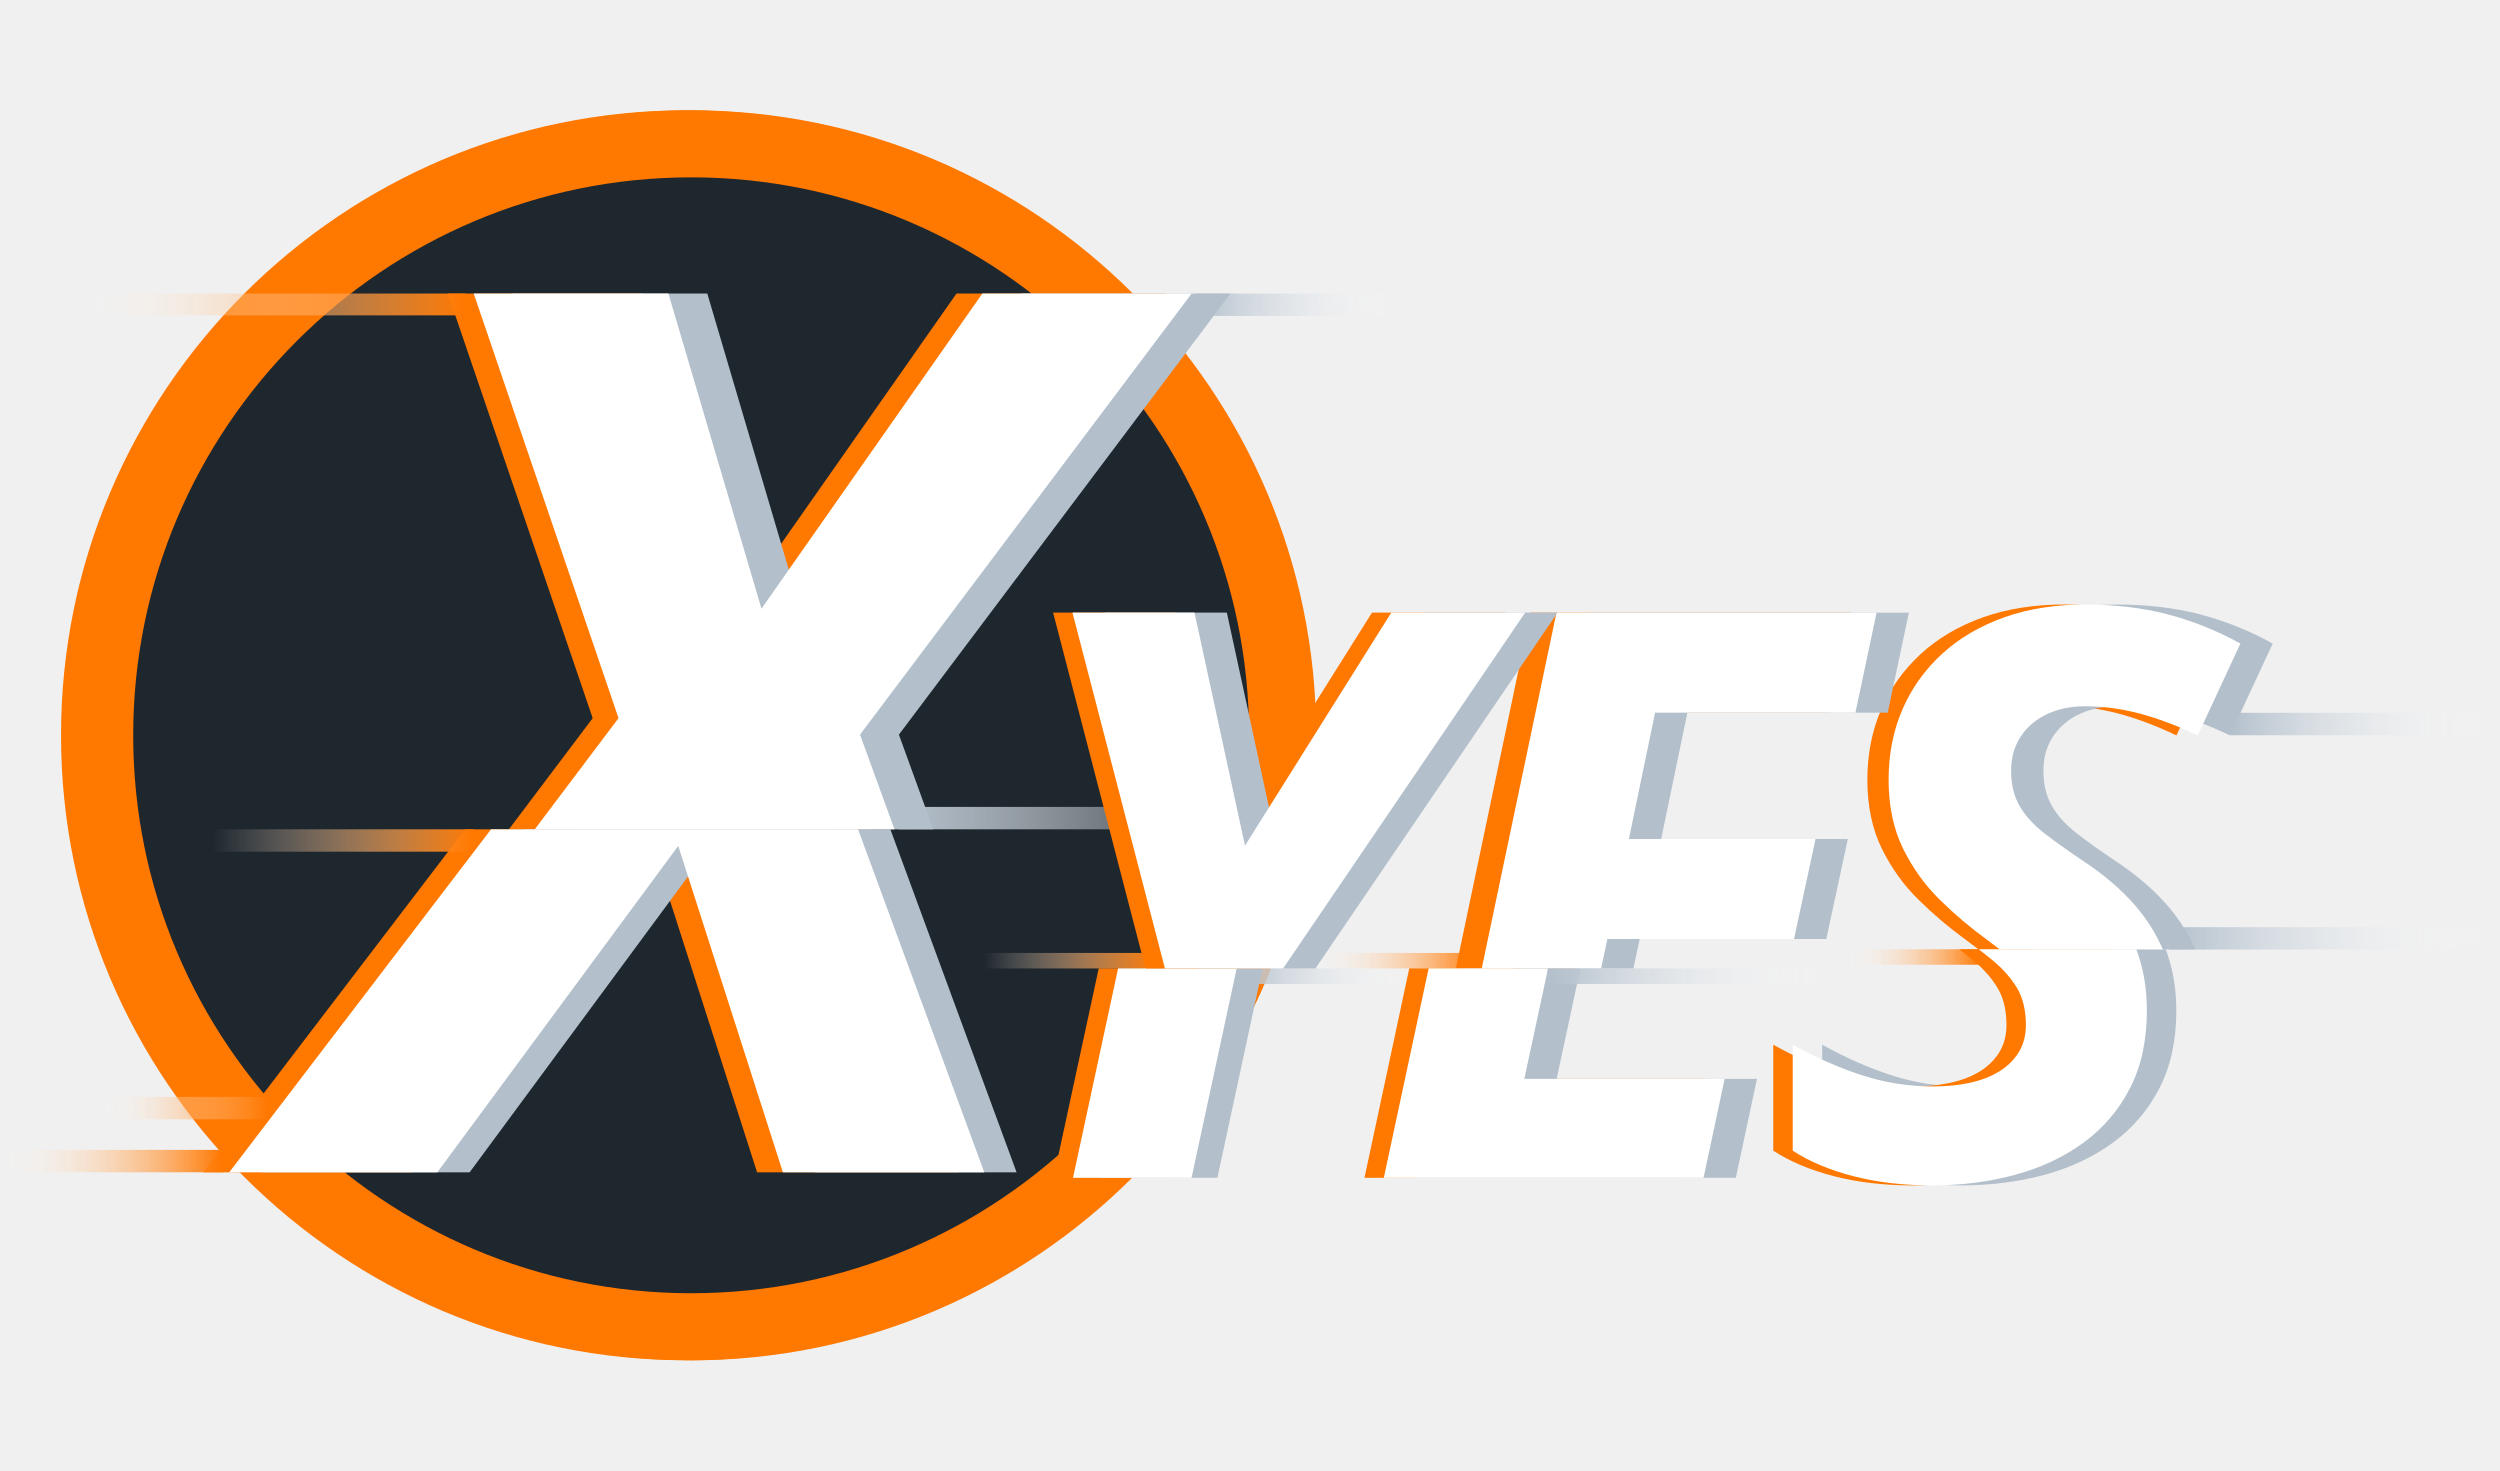
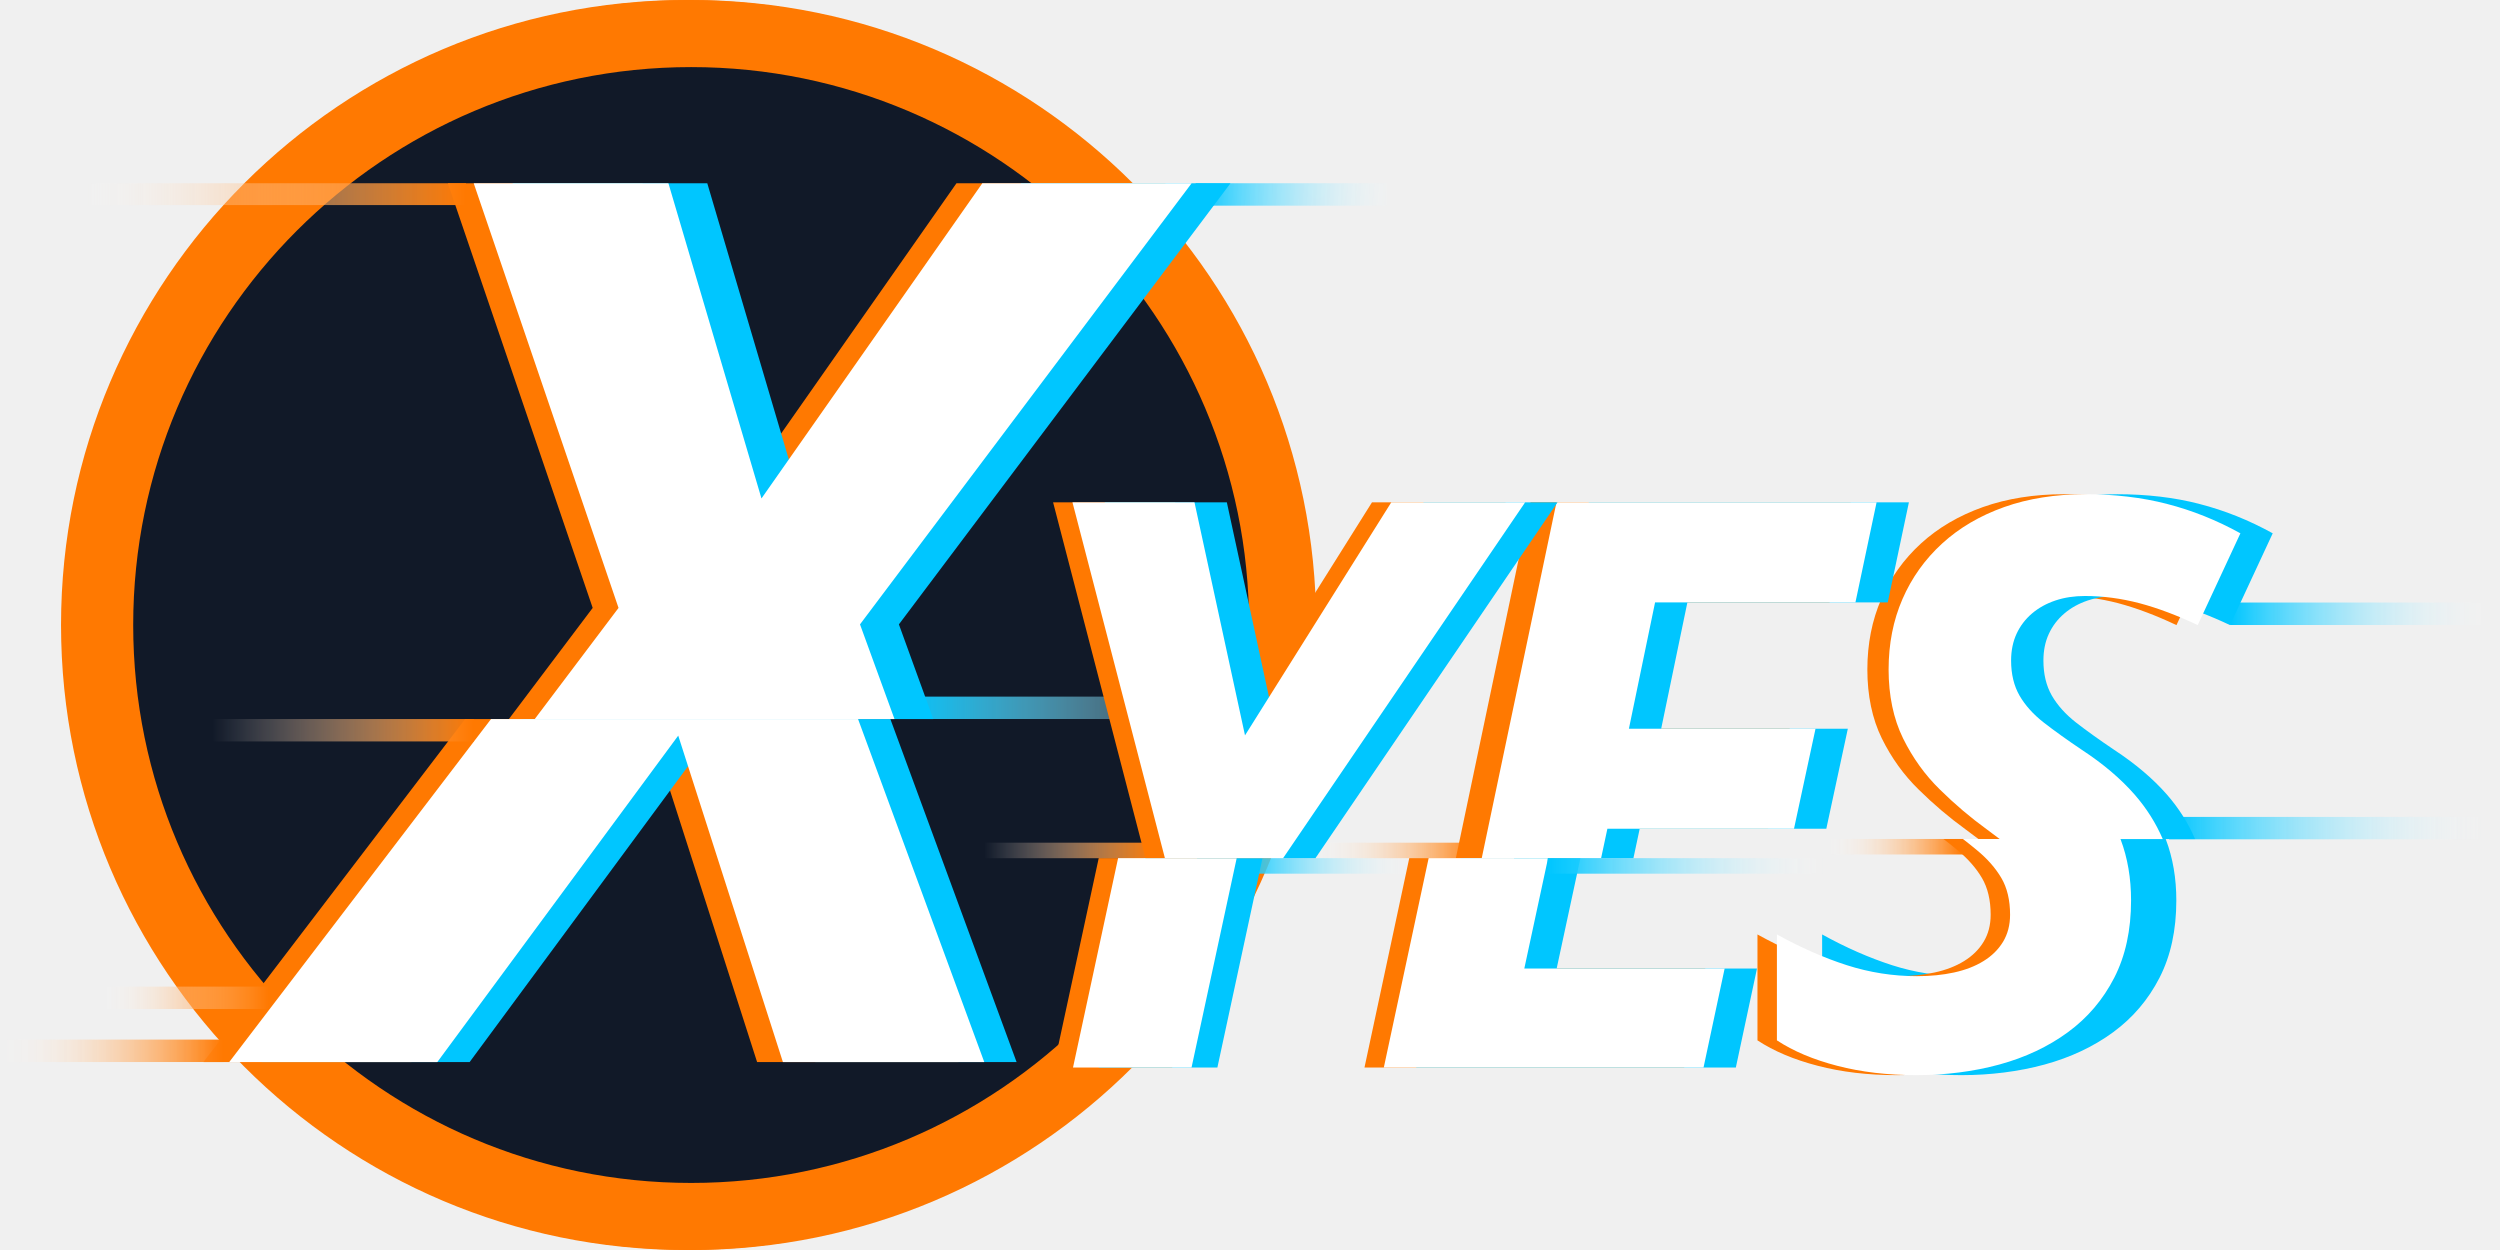
- <svg xmlns="http://www.w3.org/2000/svg" width="68" height="40" viewBox="0 0 68 40" fill="none">
-   <path d="M18.66 36.381C27.707 36.381 35.042 29.047 35.042 20C35.042 10.953 27.707 3.619 18.66 3.619C9.613 3.619 2.279 10.953 2.279 20C2.279 29.047 9.613 36.381 18.66 36.381Z" fill="#1F272E" />
-   <path d="M18.661 36.999C9.286 36.999 1.66 29.373 1.66 19.999C1.66 10.625 9.287 3 18.661 3C28.034 3 35.661 10.626 35.661 20C35.661 29.375 28.035 37.001 18.661 37.001V36.999ZM18.661 4.238C9.969 4.238 2.899 11.309 2.899 20C2.899 28.691 9.969 35.762 18.661 35.762C27.352 35.762 34.423 28.691 34.423 20C34.423 11.309 27.352 4.238 18.661 4.238Z" fill="#FF7800" />
-   <path d="M18.799 36.088C27.684 36.088 34.887 28.885 34.887 20C34.887 11.115 27.684 3.912 18.799 3.912C9.914 3.912 2.711 11.115 2.711 20C2.711 28.885 9.914 36.088 18.799 36.088Z" fill="#1F272E" />
-   <path d="M18.799 36.999C9.425 36.999 1.799 29.373 1.799 19.999C1.799 10.625 9.425 3 18.799 3C28.173 3 35.8 10.626 35.8 20C35.8 29.374 28.173 37.001 18.799 37.001V36.999ZM18.799 4.824C10.432 4.824 3.623 11.632 3.623 20C3.623 28.369 10.431 35.176 18.799 35.176C27.168 35.176 33.975 28.369 33.975 20C33.975 11.632 27.167 4.824 18.799 4.824Z" fill="#FF7800" />
-   <path d="M37.715 7.984H32.522V8.593H37.715V7.984Z" fill="url(#paint0_linear_251_224251)" />
-   <path d="M34.47 21.948H24.444V22.557H34.47V21.948Z" fill="url(#paint1_linear_251_224251)" />
-   <path d="M12.652 22.557L5.533 31.887H11.193L17.746 23.008L20.593 31.887H26.07L22.635 22.557H12.652Z" fill="#FF7800" />
-   <path d="M13.84 22.558H23.627L22.691 19.982L31.709 7.985H26.016L20.009 16.557L17.478 7.985H12.182L16.121 19.534L13.841 22.559L13.84 22.558Z" fill="#FF7800" />
-   <path d="M15.599 22.558H25.385L24.45 19.982L33.469 7.985H27.775L21.769 16.557L19.238 7.985H13.941L17.88 19.534L15.601 22.559L15.599 22.558Z" fill="#B3C0CC" />
-   <path d="M14.235 22.557L7.114 31.887H12.774L19.328 23.008L22.174 31.887H27.651L24.218 22.557H14.235Z" fill="#B3C0CC" />
-   <path d="M13.356 22.557L6.235 31.887H11.895L18.448 23.008L21.295 31.887H26.772L23.339 22.557H13.356Z" fill="white" />
-   <path d="M14.543 22.558H24.33L23.392 19.982L32.412 7.985H26.719L20.712 16.557L18.181 7.985H12.885L16.824 19.534L14.544 22.559L14.543 22.558Z" fill="white" />
-   <path d="M12.892 22.557H5.784V23.166H12.892V22.557Z" fill="url(#paint2_linear_251_224251)" />
-   <path d="M12.675 7.984H2.133V8.578H12.675V7.984Z" fill="url(#paint3_linear_251_224251)" />
-   <path d="M6.077 31.277H0V31.886H6.077V31.277Z" fill="url(#paint4_linear_251_224251)" />
-   <path d="M7.308 29.835H2.746V30.445H7.308V29.835Z" fill="url(#paint5_linear_251_224251)" />
-   <path d="M58.365 16.705C57.681 16.53 56.937 16.443 56.135 16.443C55.333 16.443 54.593 16.558 53.937 16.792C53.282 17.025 52.718 17.354 52.25 17.783C51.781 18.212 51.422 18.714 51.17 19.294C50.919 19.872 50.792 20.512 50.792 21.212C50.792 21.912 50.923 22.55 51.185 23.082C51.448 23.614 51.782 24.081 52.192 24.48C52.599 24.881 53.02 25.236 53.454 25.551C53.58 25.645 53.7 25.735 53.816 25.823H58.249C58.065 25.392 57.811 24.988 57.484 24.613C57.105 24.18 56.627 23.775 56.052 23.397C55.647 23.126 55.302 22.877 55.013 22.653C54.726 22.429 54.506 22.184 54.353 21.919C54.201 21.655 54.124 21.338 54.124 20.967C54.124 20.695 54.173 20.452 54.273 20.238C54.372 20.024 54.512 19.84 54.692 19.686C54.873 19.532 55.086 19.415 55.331 19.333C55.575 19.251 55.843 19.21 56.134 19.21C56.623 19.21 57.118 19.277 57.619 19.408C58.118 19.541 58.645 19.739 59.2 20.003L60.361 17.505C59.716 17.148 59.049 16.882 58.365 16.706L58.363 16.704L58.365 16.705Z" fill="#FF7800" />
-   <path d="M29.885 26.341L28.656 32.036H31.883L33.109 26.341H29.885Z" fill="#FF7800" />
-   <path d="M31.459 25.92H26.771V26.342H31.459V25.92Z" fill="url(#paint6_linear_251_224251)" />
-   <path d="M40.301 25.92H35.701V26.342H40.301V25.92Z" fill="url(#paint7_linear_251_224251)" />
-   <path d="M53.897 25.82H50.168V26.241H53.897V25.82Z" fill="url(#paint8_linear_251_224251)" />
-   <path d="M67.694 25.219H58.998V25.828H67.694V25.219Z" fill="url(#paint9_linear_251_224251)" />
-   <path d="M67.729 19.388H60.658V19.999H67.729V19.388Z" fill="url(#paint10_linear_251_224251)" />
-   <path d="M58.902 25.82H54.621C54.758 25.925 54.886 26.027 55.006 26.126C55.285 26.357 55.505 26.608 55.666 26.877C55.825 27.147 55.905 27.481 55.905 27.881C55.905 28.16 55.841 28.406 55.713 28.616C55.586 28.826 55.408 29.002 55.181 29.142C54.954 29.282 54.686 29.385 54.378 29.452C54.07 29.519 53.735 29.551 53.374 29.551C52.721 29.551 52.083 29.452 51.463 29.252C50.843 29.052 50.208 28.774 49.562 28.417V31.298C50.01 31.591 50.557 31.823 51.208 31.991C51.856 32.159 52.572 32.243 53.352 32.243C54.133 32.243 54.908 32.147 55.614 31.954C56.319 31.762 56.942 31.469 57.477 31.077C58.012 30.684 58.433 30.191 58.739 29.594C59.044 28.999 59.196 28.296 59.196 27.49C59.196 26.888 59.102 26.338 58.914 25.839C58.91 25.832 58.907 25.825 58.905 25.817L58.901 25.82H58.902Z" fill="#B3C0CC" />
-   <path d="M38.377 26.341H33.638V26.763H38.377V26.341Z" fill="url(#paint11_linear_251_224251)" />
-   <path d="M41.579 26.341H38.332L37.114 32.036H45.81L46.385 29.345H40.935L41.58 26.341H41.579Z" fill="#FF7800" />
-   <path d="M42.986 26.341H39.737L38.52 32.036H47.215L47.79 29.345H42.341L42.987 26.341H42.986Z" fill="#B3C0CC" />
-   <path d="M49.764 19.383L50.339 16.664H41.632L39.599 26.343H42.847L43.016 25.541H48.092L48.679 22.821H43.6L44.315 19.384H49.764V19.383Z" fill="#FF7800" />
-   <path d="M42.107 26.341H38.859L37.64 32.036H46.336L46.91 29.345H41.461L42.107 26.341Z" fill="white" />
-   <path d="M51.347 19.383L51.922 16.664H43.215L41.182 26.343H44.429L44.6 25.541H49.676L50.261 22.821H45.184L45.897 19.384H51.347V19.383Z" fill="#B3C0CC" />
-   <path d="M57.573 25.82H53.293C53.429 25.925 53.557 26.027 53.677 26.126C53.957 26.357 54.177 26.608 54.337 26.877C54.496 27.147 54.576 27.481 54.576 27.881C54.576 28.16 54.512 28.406 54.384 28.616C54.257 28.826 54.079 29.002 53.852 29.142C53.625 29.282 53.358 29.385 53.049 29.452C52.741 29.519 52.406 29.551 52.044 29.551C51.391 29.551 50.754 29.452 50.133 29.252C49.513 29.052 48.878 28.774 48.233 28.417V31.298C48.68 31.591 49.227 31.823 49.878 31.991C50.526 32.159 51.243 32.243 52.023 32.243C52.802 32.243 53.578 32.147 54.284 31.954C54.989 31.762 55.612 31.469 56.147 31.077C56.682 30.684 57.103 30.191 57.409 29.594C57.714 28.999 57.866 28.296 57.866 27.49C57.866 26.888 57.772 26.338 57.584 25.839C57.58 25.832 57.577 25.825 57.575 25.817L57.572 25.82H57.573Z" fill="#FF7800" />
-   <path d="M50.468 19.383L51.043 16.664H42.336L40.303 26.343H43.55L43.721 25.541H48.797L49.382 22.821H44.306L45.018 19.384H50.468V19.383Z" fill="white" />
-   <path d="M59.822 16.705C59.138 16.53 58.394 16.443 57.592 16.443C56.79 16.443 56.05 16.558 55.394 16.792C54.739 17.025 54.175 17.354 53.707 17.783C53.238 18.212 52.879 18.714 52.627 19.294C52.376 19.872 52.249 20.512 52.249 21.212C52.249 21.912 52.38 22.55 52.642 23.082C52.905 23.614 53.239 24.081 53.649 24.48C54.056 24.881 54.477 25.236 54.911 25.551C55.036 25.645 55.157 25.735 55.273 25.823H59.706C59.522 25.392 59.268 24.988 58.941 24.613C58.562 24.18 58.084 23.775 57.509 23.397C57.104 23.126 56.759 22.877 56.47 22.653C56.183 22.429 55.963 22.184 55.81 21.919C55.658 21.655 55.581 21.338 55.581 20.967C55.581 20.695 55.63 20.452 55.73 20.238C55.829 20.024 55.969 19.84 56.15 19.686C56.33 19.532 56.543 19.415 56.788 19.333C57.032 19.251 57.3 19.21 57.591 19.21C58.08 19.21 58.575 19.277 59.076 19.408C59.575 19.541 60.102 19.739 60.657 20.003L61.818 17.505C61.173 17.148 60.506 16.882 59.822 16.706L59.82 16.704L59.822 16.705Z" fill="#B3C0CC" />
-   <path d="M58.102 25.82H53.821C53.958 25.925 54.086 26.027 54.205 26.126C54.485 26.357 54.705 26.608 54.865 26.877C55.024 27.147 55.104 27.481 55.104 27.881C55.104 28.16 55.04 28.406 54.913 28.616C54.785 28.826 54.608 29.002 54.38 29.142C54.153 29.282 53.886 29.385 53.578 29.452C53.27 29.519 52.934 29.551 52.573 29.551C51.92 29.551 51.283 29.452 50.663 29.252C50.042 29.052 49.408 28.774 48.762 28.417V31.298C49.209 31.591 49.756 31.823 50.407 31.991C51.056 32.159 51.771 32.243 52.552 32.243C53.332 32.243 54.108 32.147 54.813 31.954C55.519 31.762 56.141 31.469 56.676 31.077C57.212 30.684 57.632 30.191 57.938 29.594C58.243 28.999 58.395 28.296 58.395 27.49C58.395 26.888 58.301 26.338 58.114 25.839C58.11 25.832 58.107 25.825 58.105 25.817L58.1 25.82H58.102Z" fill="white" />
-   <path d="M58.942 16.705C58.258 16.53 57.514 16.443 56.712 16.443C55.91 16.443 55.17 16.558 54.514 16.792C53.859 17.025 53.295 17.354 52.827 17.783C52.358 18.212 51.999 18.714 51.747 19.294C51.496 19.872 51.37 20.512 51.37 21.212C51.37 21.912 51.501 22.55 51.763 23.082C52.026 23.614 52.36 24.081 52.77 24.48C53.177 24.881 53.598 25.236 54.032 25.551C54.158 25.645 54.278 25.735 54.394 25.823H58.827C58.643 25.392 58.389 24.988 58.062 24.613C57.683 24.18 57.206 23.775 56.63 23.397C56.225 23.126 55.88 22.877 55.591 22.653C55.304 22.429 55.084 22.184 54.931 21.919C54.779 21.655 54.702 21.338 54.702 20.967C54.702 20.695 54.752 20.452 54.851 20.238C54.95 20.024 55.09 19.84 55.27 19.686C55.451 19.532 55.664 19.415 55.909 19.333C56.153 19.251 56.421 19.21 56.712 19.21C57.202 19.21 57.696 19.277 58.197 19.408C58.697 19.541 59.224 19.739 59.778 20.003L60.939 17.505C60.293 17.148 59.627 16.882 58.943 16.706L58.941 16.704L58.942 16.705Z" fill="white" />
-   <path d="M49.647 26.341H42.098V26.763H49.647V26.341Z" fill="url(#paint12_linear_251_224251)" />
-   <path d="M31.115 26.341L29.887 32.036H33.113L34.34 26.341H31.115Z" fill="#B3C0CC" />
-   <path d="M30.412 26.341L29.186 32.036H32.41L33.638 26.341H30.412Z" fill="white" />
-   <path d="M31.152 26.342H34.377L34.381 26.332L40.957 16.663H37.318L33.337 23.002L31.963 16.663H28.644L31.155 26.332L31.153 26.342H31.152Z" fill="#FF7800" />
-   <path d="M32.559 26.342H35.785L35.787 26.332L42.365 16.663H38.724L34.743 23.002L33.37 16.663H30.049L32.561 26.332L32.559 26.342Z" fill="#B3C0CC" />
-   <path d="M31.679 26.342H34.905L34.907 26.332L41.484 16.663H37.843L33.864 23.002L32.49 16.663H29.171L31.683 26.332L31.679 26.342Z" fill="white" />
+ <svg xmlns="http://www.w3.org/2000/svg" width="68" height="34" viewBox="0 0 68 34" fill="none">
+   <path d="M18.66 33.382C27.707 33.382 35.042 26.047 35.042 17C35.042 7.953 27.707 0.619 18.66 0.619C9.613 0.619 2.279 7.953 2.279 17C2.279 26.047 9.613 33.382 18.66 33.382Z" fill="#111928" />
+   <path d="M18.661 34C9.286 34 1.66 26.374 1.66 17C1.66 7.625 9.287 0 18.661 0C28.034 0 35.661 7.626 35.661 17C35.661 26.375 28.035 34.001 18.661 34.001V34ZM18.661 1.238C9.969 1.238 2.899 8.309 2.899 17C2.899 25.692 9.969 32.763 18.661 32.763C27.352 32.763 34.423 25.692 34.423 17C34.423 8.309 27.352 1.238 18.661 1.238Z" fill="#FF7901" />
+   <path d="M18.799 33.089C27.684 33.089 34.887 25.886 34.887 17C34.887 8.115 27.684 0.912 18.799 0.912C9.914 0.912 2.711 8.115 2.711 17C2.711 25.886 9.914 33.089 18.799 33.089Z" fill="#111928" />
+   <path d="M18.799 34C9.425 34 1.799 26.373 1.799 17C1.799 7.625 9.425 0 18.799 0C28.173 0 35.8 7.627 35.8 17C35.8 26.375 28.173 34.001 18.799 34.001V34ZM18.799 1.825C10.432 1.825 3.623 8.632 3.623 17C3.623 25.369 10.431 32.176 18.799 32.176C27.168 32.176 33.975 25.369 33.975 17C33.975 8.632 27.167 1.825 18.799 1.825Z" fill="#FF7901" />
+   <path d="M37.715 4.984H32.522V5.594H37.715V4.984Z" fill="url(#paint0_linear_1200_53276)" />
+   <path d="M34.47 18.948H24.444V19.557H34.47V18.948Z" fill="url(#paint1_linear_1200_53276)" />
+   <path d="M12.652 19.558L5.533 28.888H11.193L17.746 20.009L20.593 28.888H26.07L22.635 19.558H12.652Z" fill="#FF7901" />
+   <path d="M13.84 19.558H23.627L22.691 16.983L31.709 4.985H26.016L20.009 13.558L17.478 4.985H12.182L16.121 16.535L13.841 19.559L13.84 19.558Z" fill="#FF7901" />
+   <path d="M15.599 19.558H25.385L24.45 16.983L33.469 4.985H27.775L21.769 13.558L19.238 4.985H13.941L17.88 16.535L15.601 19.559L15.599 19.558Z" fill="#00C6FF" />
+   <path d="M14.235 19.558L7.114 28.888H12.774L19.328 20.009L22.174 28.888H27.651L24.218 19.558H14.235Z" fill="#00C6FF" />
+   <path d="M13.356 19.558L6.235 28.888H11.895L18.448 20.009L21.295 28.888H26.772L23.339 19.558H13.356Z" fill="white" />
+   <path d="M14.543 19.558H24.33L23.392 16.983L32.412 4.985H26.719L20.712 13.558L18.181 4.985H12.885L16.824 16.535L14.544 19.559L14.543 19.558Z" fill="white" />
+   <path d="M12.892 19.558H5.784V20.167H12.892V19.558Z" fill="url(#paint2_linear_1200_53276)" />
+   <path d="M12.675 4.984H2.133V5.578H12.675V4.984Z" fill="url(#paint3_linear_1200_53276)" />
+   <path d="M6.077 28.277H0V28.887H6.077V28.277Z" fill="url(#paint4_linear_1200_53276)" />
+   <path d="M7.308 26.836H2.746V27.445H7.308V26.836Z" fill="url(#paint5_linear_1200_53276)" />
+   <path d="M58.365 13.706C57.681 13.53 56.937 13.443 56.135 13.443C55.333 13.443 54.593 13.559 53.937 13.792C53.282 14.025 52.718 14.355 52.25 14.783C51.781 15.212 51.422 15.715 51.17 16.295C50.919 16.872 50.792 17.512 50.792 18.212C50.792 18.913 50.923 19.55 51.185 20.083C51.448 20.615 51.782 21.081 52.192 21.48C52.599 21.882 53.02 22.237 53.454 22.552C53.58 22.645 53.7 22.735 53.816 22.823H58.249C58.065 22.393 57.811 21.988 57.484 21.613C57.105 21.18 56.627 20.776 56.052 20.398C55.647 20.126 55.302 19.878 55.013 19.654C54.726 19.43 54.506 19.184 54.353 18.92C54.201 18.655 54.124 18.338 54.124 17.967C54.124 17.695 54.173 17.452 54.273 17.238C54.372 17.024 54.512 16.841 54.692 16.687C54.873 16.533 55.086 16.415 55.331 16.333C55.575 16.251 55.843 16.211 56.134 16.211C56.623 16.211 57.118 16.277 57.619 16.408C58.118 16.541 58.645 16.74 59.2 17.003L60.361 14.506C59.716 14.149 59.049 13.882 58.365 13.707L58.363 13.705L58.365 13.706Z" fill="#FF7901" />
+   <path d="M29.885 23.342L28.656 29.036H31.883L33.109 23.342H29.885Z" fill="#FF7901" />
+   <path d="M31.459 22.921H26.771V23.343H31.459V22.921Z" fill="url(#paint6_linear_1200_53276)" />
+   <path d="M40.301 22.921H35.701V23.343H40.301V22.921Z" fill="url(#paint7_linear_1200_53276)" />
+   <path d="M53.402 22.82H49.673V23.242H53.402V22.82Z" fill="url(#paint8_linear_1200_53276)" />
+   <path d="M67.694 22.22H58.998V22.829H67.694V22.22Z" fill="url(#paint9_linear_1200_53276)" />
+   <path d="M67.729 16.389H60.658V17H67.729V16.389Z" fill="url(#paint10_linear_1200_53276)" />
+   <path d="M58.902 22.82H54.621C54.758 22.926 54.886 23.027 55.006 23.127C55.285 23.358 55.505 23.608 55.666 23.878C55.825 24.147 55.905 24.482 55.905 24.881C55.905 25.161 55.841 25.406 55.713 25.617C55.586 25.827 55.408 26.002 55.181 26.142C54.954 26.282 54.686 26.385 54.378 26.452C54.07 26.519 53.735 26.552 53.374 26.552C52.721 26.552 52.083 26.452 51.463 26.253C50.843 26.053 50.208 25.774 49.562 25.417V28.298C50.01 28.592 50.557 28.823 51.208 28.991C51.856 29.16 52.572 29.244 53.352 29.244C54.133 29.244 54.908 29.148 55.614 28.955C56.319 28.762 56.942 28.469 57.477 28.077C58.012 27.685 58.433 27.191 58.739 26.594C59.044 25.999 59.196 25.297 59.196 24.491C59.196 23.889 59.102 23.338 58.914 22.84C58.91 22.833 58.907 22.826 58.905 22.817L58.901 22.82H58.902Z" fill="#00C6FF" />
+   <path d="M38.377 23.342H33.638V23.764H38.377V23.342Z" fill="url(#paint11_linear_1200_53276)" />
+   <path d="M41.579 23.342H38.332L37.114 29.036H45.81L46.385 26.345H40.935L41.58 23.342H41.579Z" fill="#FF7901" />
+   <path d="M42.986 23.342H39.737L38.52 29.036H47.215L47.79 26.345H42.341L42.987 23.342H42.986Z" fill="#00C6FF" />
+   <path d="M49.764 16.384L50.339 13.664H41.632L39.599 23.343H42.847L43.016 22.541H48.092L48.679 19.822H43.6L44.315 16.385H49.764V16.384Z" fill="#FF7901" />
+   <path d="M42.107 23.342H38.859L37.64 29.036H46.336L46.91 26.345H41.461L42.107 23.342Z" fill="white" />
+   <path d="M51.347 16.384L51.922 13.664H43.215L41.182 23.343H44.429L44.6 22.541H49.676L50.261 19.822H45.184L45.897 16.385H51.347V16.384Z" fill="#00C6FF" />
+   <path d="M57.143 22.82H52.863C53 22.926 53.127 23.027 53.247 23.127C53.527 23.358 53.747 23.608 53.907 23.878C54.066 24.147 54.146 24.482 54.146 24.881C54.146 25.161 54.082 25.406 53.954 25.617C53.827 25.827 53.649 26.002 53.422 26.142C53.195 26.282 52.928 26.385 52.62 26.452C52.311 26.519 51.976 26.552 51.614 26.552C50.961 26.552 50.324 26.452 49.703 26.253C49.083 26.053 48.448 25.774 47.803 25.417V28.298C48.25 28.592 48.797 28.823 49.448 28.991C50.097 29.16 50.813 29.244 51.593 29.244C52.372 29.244 53.149 29.148 53.854 28.955C54.56 28.762 55.182 28.469 55.717 28.077C56.252 27.685 56.673 27.191 56.979 26.594C57.284 25.999 57.436 25.297 57.436 24.491C57.436 23.889 57.342 23.338 57.154 22.84C57.15 22.833 57.147 22.826 57.145 22.817L57.142 22.82H57.143Z" fill="#FF7901" />
+   <path d="M50.468 16.384L51.043 13.664H42.336L40.303 23.343H43.55L43.721 22.541H48.797L49.382 19.822H44.306L45.018 16.385H50.468V16.384Z" fill="white" />
+   <path d="M59.822 13.706C59.138 13.53 58.394 13.443 57.592 13.443C56.79 13.443 56.05 13.559 55.394 13.792C54.739 14.025 54.175 14.355 53.707 14.783C53.238 15.212 52.879 15.715 52.627 16.295C52.376 16.872 52.249 17.512 52.249 18.212C52.249 18.913 52.38 19.55 52.642 20.083C52.905 20.615 53.239 21.081 53.649 21.48C54.056 21.882 54.477 22.237 54.911 22.552C55.036 22.645 55.157 22.735 55.273 22.823H59.706C59.522 22.393 59.268 21.988 58.941 21.613C58.562 21.18 58.084 20.776 57.509 20.398C57.104 20.126 56.759 19.878 56.47 19.654C56.183 19.43 55.963 19.184 55.81 18.92C55.658 18.655 55.581 18.338 55.581 17.967C55.581 17.695 55.63 17.452 55.73 17.238C55.829 17.024 55.969 16.841 56.15 16.687C56.33 16.533 56.543 16.415 56.788 16.333C57.032 16.251 57.3 16.211 57.591 16.211C58.08 16.211 58.575 16.277 59.076 16.408C59.575 16.541 60.102 16.74 60.657 17.003L61.818 14.506C61.173 14.149 60.506 13.882 59.822 13.707L59.82 13.705L59.822 13.706Z" fill="#00C6FF" />
+   <path d="M57.672 22.82H53.391C53.528 22.926 53.656 23.027 53.775 23.127C54.055 23.358 54.275 23.608 54.435 23.878C54.594 24.147 54.674 24.482 54.674 24.881C54.674 25.161 54.61 25.406 54.483 25.617C54.355 25.827 54.178 26.002 53.95 26.142C53.724 26.282 53.456 26.385 53.148 26.452C52.84 26.519 52.504 26.552 52.143 26.552C51.49 26.552 50.853 26.452 50.233 26.253C49.612 26.053 48.978 25.774 48.332 25.417V28.298C48.779 28.592 49.326 28.823 49.977 28.991C50.626 29.16 51.342 29.244 52.122 29.244C52.903 29.244 53.678 29.148 54.383 28.955C55.089 28.762 55.711 28.469 56.246 28.077C56.782 27.685 57.202 27.191 57.508 26.594C57.813 25.999 57.965 25.297 57.965 24.491C57.965 23.889 57.871 23.338 57.684 22.84C57.68 22.833 57.677 22.826 57.675 22.817L57.671 22.82H57.672Z" fill="white" />
+   <path d="M58.942 13.706C58.258 13.53 57.514 13.443 56.712 13.443C55.91 13.443 55.17 13.559 54.514 13.792C53.859 14.025 53.295 14.355 52.827 14.783C52.358 15.212 51.999 15.715 51.747 16.295C51.496 16.872 51.37 17.512 51.37 18.212C51.37 18.913 51.501 19.55 51.763 20.083C52.026 20.615 52.36 21.081 52.77 21.48C53.177 21.882 53.598 22.237 54.032 22.552C54.158 22.645 54.278 22.735 54.394 22.823H58.827C58.643 22.393 58.389 21.988 58.062 21.613C57.683 21.18 57.206 20.776 56.63 20.398C56.225 20.126 55.88 19.878 55.591 19.654C55.304 19.43 55.084 19.184 54.931 18.92C54.779 18.655 54.702 18.338 54.702 17.967C54.702 17.695 54.752 17.452 54.851 17.238C54.95 17.024 55.09 16.841 55.27 16.687C55.451 16.533 55.664 16.415 55.909 16.333C56.153 16.251 56.421 16.211 56.712 16.211C57.202 16.211 57.696 16.277 58.197 16.408C58.697 16.541 59.224 16.74 59.778 17.003L60.939 14.506C60.293 14.149 59.627 13.882 58.943 13.707L58.941 13.705L58.942 13.706Z" fill="white" />
+   <path d="M49.647 23.342H42.098V23.764H49.647V23.342Z" fill="url(#paint12_linear_1200_53276)" />
+   <path d="M31.115 23.342L29.887 29.036H33.113L34.34 23.342H31.115Z" fill="#00C6FF" />
+   <path d="M30.412 23.342L29.186 29.036H32.41L33.638 23.342H30.412Z" fill="white" />
+   <path d="M31.152 23.342H34.377L34.381 23.332L40.957 13.663H37.318L33.337 20.002L31.963 13.663H28.644L31.155 23.332L31.153 23.342H31.152Z" fill="#FF7901" />
+   <path d="M32.559 23.342H35.785L35.787 23.332L42.365 13.663H38.724L34.743 20.002L33.37 13.663H30.049L32.561 23.332L32.559 23.342Z" fill="#00C6FF" />
+   <path d="M31.679 23.342H34.905L34.907 23.332L41.484 13.663H37.843L33.864 20.002L32.49 13.663H29.171L31.683 23.332L31.679 23.342Z" fill="white" />
  <defs>
-     <linearGradient id="paint0_linear_251_224251" x1="32.517" y1="8.246" x2="38.17" y2="8.338" gradientUnits="userSpaceOnUse">
-       <stop stop-color="#B3C0CC" />
+     <linearGradient id="paint0_linear_1200_53276" x1="32.517" y1="5.247" x2="38.17" y2="5.338" gradientUnits="userSpaceOnUse">
+       <stop stop-color="#00C6FF" />
      <stop offset="1" stop-color="white" stop-opacity="0" />
    </linearGradient>
-     <linearGradient id="paint1_linear_251_224251" x1="24.445" y1="22.253" x2="34.47" y2="22.253" gradientUnits="userSpaceOnUse">
-       <stop stop-color="#B3C0CC" />
+     <linearGradient id="paint1_linear_1200_53276" x1="24.445" y1="19.253" x2="34.47" y2="19.253" gradientUnits="userSpaceOnUse">
+       <stop stop-color="#00C6FF" />
      <stop offset="1" stop-color="white" stop-opacity="0" />
    </linearGradient>
-     <linearGradient id="paint2_linear_251_224251" x1="5.784" y1="22.862" x2="12.892" y2="22.862" gradientUnits="userSpaceOnUse">
+     <linearGradient id="paint2_linear_1200_53276" x1="5.784" y1="19.863" x2="12.892" y2="19.863" gradientUnits="userSpaceOnUse">
      <stop stop-color="white" stop-opacity="0" />
-       <stop offset="1" stop-color="#FF7800" />
+       <stop offset="1" stop-color="#FF7901" />
    </linearGradient>
-     <linearGradient id="paint3_linear_251_224251" x1="2.133" y1="8.281" x2="12.675" y2="8.281" gradientUnits="userSpaceOnUse">
+     <linearGradient id="paint3_linear_1200_53276" x1="2.133" y1="5.281" x2="12.675" y2="5.281" gradientUnits="userSpaceOnUse">
      <stop stop-color="white" stop-opacity="0" />
-       <stop offset="1" stop-color="#FF7800" />
+       <stop offset="1" stop-color="#FF7901" />
    </linearGradient>
-     <linearGradient id="paint4_linear_251_224251" x1="0" y1="31.582" x2="6.077" y2="31.582" gradientUnits="userSpaceOnUse">
+     <linearGradient id="paint4_linear_1200_53276" x1="0" y1="28.582" x2="6.077" y2="28.582" gradientUnits="userSpaceOnUse">
      <stop stop-color="white" stop-opacity="0" />
-       <stop offset="1" stop-color="#FF7800" />
+       <stop offset="1" stop-color="#FF7901" />
    </linearGradient>
-     <linearGradient id="paint5_linear_251_224251" x1="2.746" y1="30.141" x2="7.308" y2="30.141" gradientUnits="userSpaceOnUse">
+     <linearGradient id="paint5_linear_1200_53276" x1="2.746" y1="27.141" x2="7.308" y2="27.141" gradientUnits="userSpaceOnUse">
      <stop stop-color="white" stop-opacity="0" />
-       <stop offset="1" stop-color="#FF7800" />
+       <stop offset="1" stop-color="#FF7901" />
    </linearGradient>
-     <linearGradient id="paint6_linear_251_224251" x1="26.773" y1="26.131" x2="31.459" y2="26.131" gradientUnits="userSpaceOnUse">
+     <linearGradient id="paint6_linear_1200_53276" x1="26.773" y1="23.132" x2="31.459" y2="23.132" gradientUnits="userSpaceOnUse">
      <stop stop-color="white" stop-opacity="0" />
-       <stop offset="1" stop-color="#FF7800" />
+       <stop offset="1" stop-color="#FF7901" />
    </linearGradient>
-     <linearGradient id="paint7_linear_251_224251" x1="35.701" y1="26.131" x2="40.301" y2="26.131" gradientUnits="userSpaceOnUse">
+     <linearGradient id="paint7_linear_1200_53276" x1="35.701" y1="23.132" x2="40.301" y2="23.132" gradientUnits="userSpaceOnUse">
      <stop stop-color="white" stop-opacity="0" />
-       <stop offset="1" stop-color="#FF7800" />
+       <stop offset="1" stop-color="#FF7901" />
    </linearGradient>
-     <linearGradient id="paint8_linear_251_224251" x1="50.168" y1="26.032" x2="53.897" y2="26.032" gradientUnits="userSpaceOnUse">
+     <linearGradient id="paint8_linear_1200_53276" x1="49.673" y1="23.032" x2="53.402" y2="23.032" gradientUnits="userSpaceOnUse">
      <stop stop-color="white" stop-opacity="0" />
-       <stop offset="1" stop-color="#FF7800" />
+       <stop offset="1" stop-color="#FF7901" />
    </linearGradient>
-     <linearGradient id="paint9_linear_251_224251" x1="58.997" y1="25.524" x2="67.694" y2="25.524" gradientUnits="userSpaceOnUse">
-       <stop stop-color="#B3C0CC" />
+     <linearGradient id="paint9_linear_1200_53276" x1="58.997" y1="22.525" x2="67.694" y2="22.525" gradientUnits="userSpaceOnUse">
+       <stop stop-color="#00C6FF" />
      <stop offset="1" stop-color="white" stop-opacity="0" />
    </linearGradient>
-     <linearGradient id="paint10_linear_251_224251" x1="60.658" y1="19.693" x2="67.729" y2="19.693" gradientUnits="userSpaceOnUse">
-       <stop stop-color="#B3C0CC" />
+     <linearGradient id="paint10_linear_1200_53276" x1="60.658" y1="16.694" x2="67.729" y2="16.694" gradientUnits="userSpaceOnUse">
+       <stop stop-color="#00C6FF" />
      <stop offset="1" stop-color="white" stop-opacity="0" />
    </linearGradient>
-     <linearGradient id="paint11_linear_251_224251" x1="33.638" y1="26.553" x2="38.377" y2="26.553" gradientUnits="userSpaceOnUse">
-       <stop stop-color="#B3C0CC" />
+     <linearGradient id="paint11_linear_1200_53276" x1="33.638" y1="23.554" x2="38.377" y2="23.554" gradientUnits="userSpaceOnUse">
+       <stop stop-color="#00C6FF" />
      <stop offset="1" stop-color="white" stop-opacity="0" />
    </linearGradient>
-     <linearGradient id="paint12_linear_251_224251" x1="42.098" y1="26.553" x2="49.647" y2="26.553" gradientUnits="userSpaceOnUse">
-       <stop stop-color="#B3C0CC" />
+     <linearGradient id="paint12_linear_1200_53276" x1="42.098" y1="23.554" x2="49.647" y2="23.554" gradientUnits="userSpaceOnUse">
+       <stop stop-color="#00C6FF" />
      <stop offset="1" stop-color="white" stop-opacity="0" />
    </linearGradient>
  </defs>
</svg>
